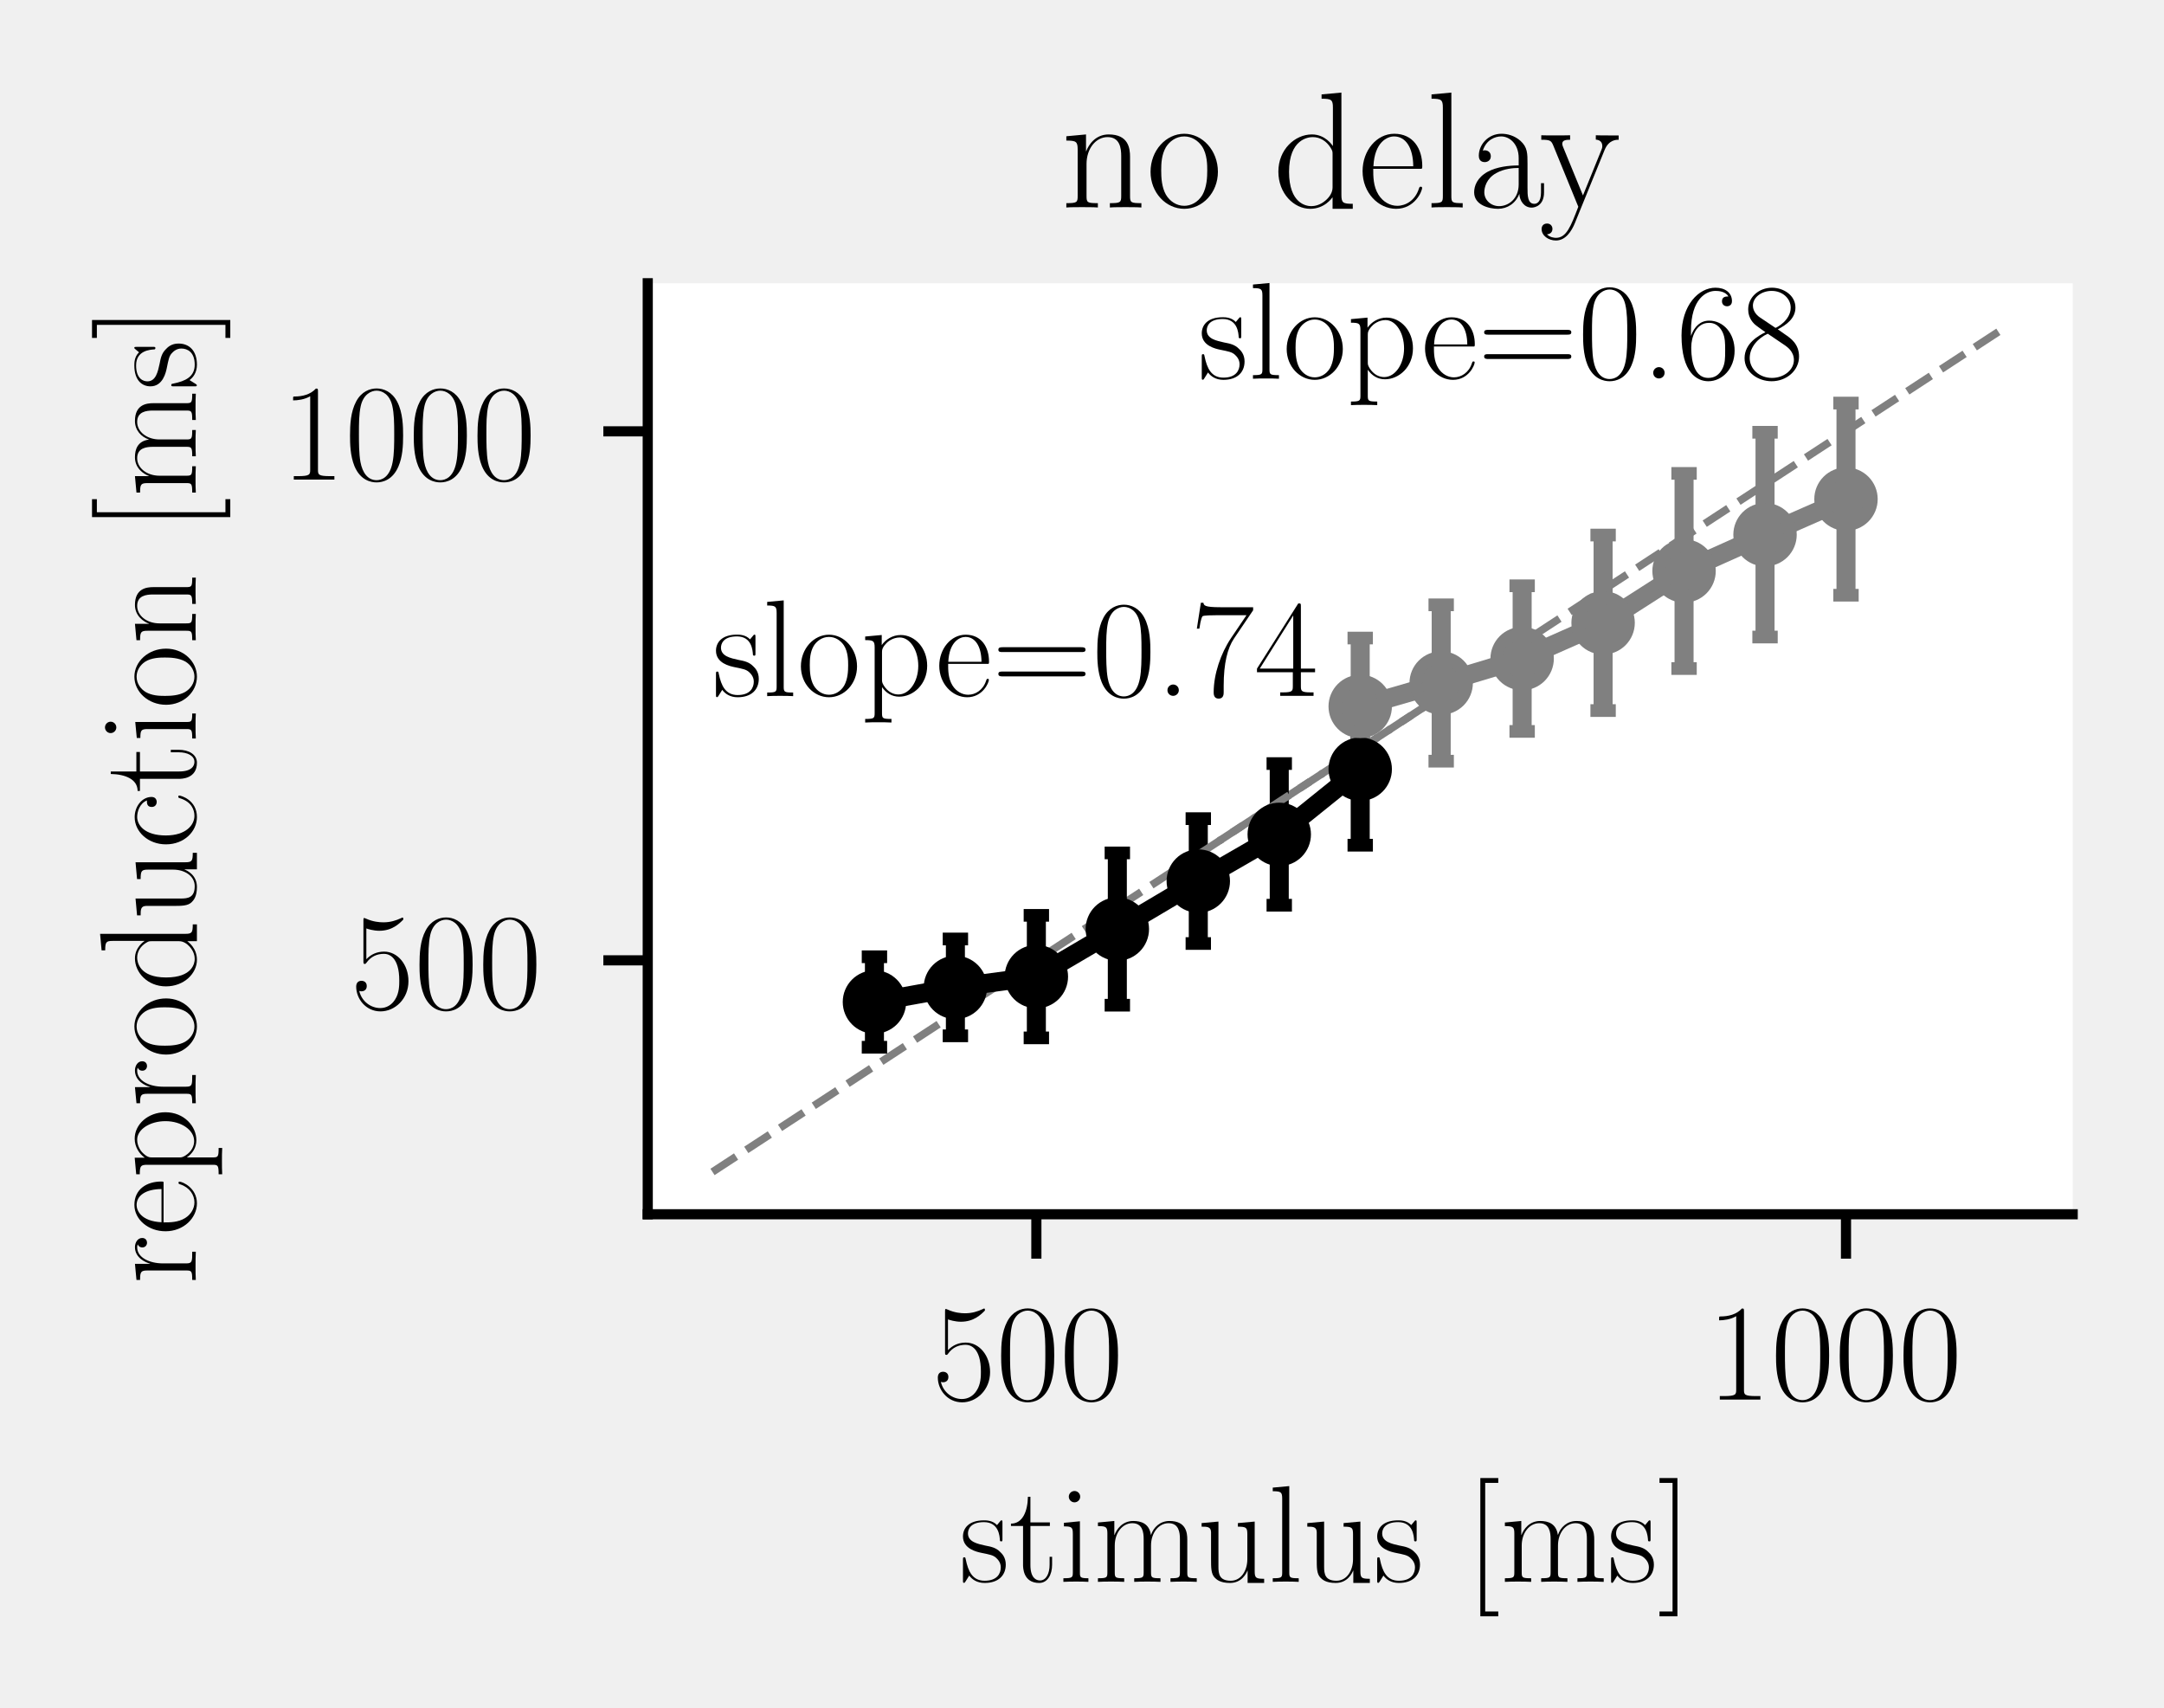
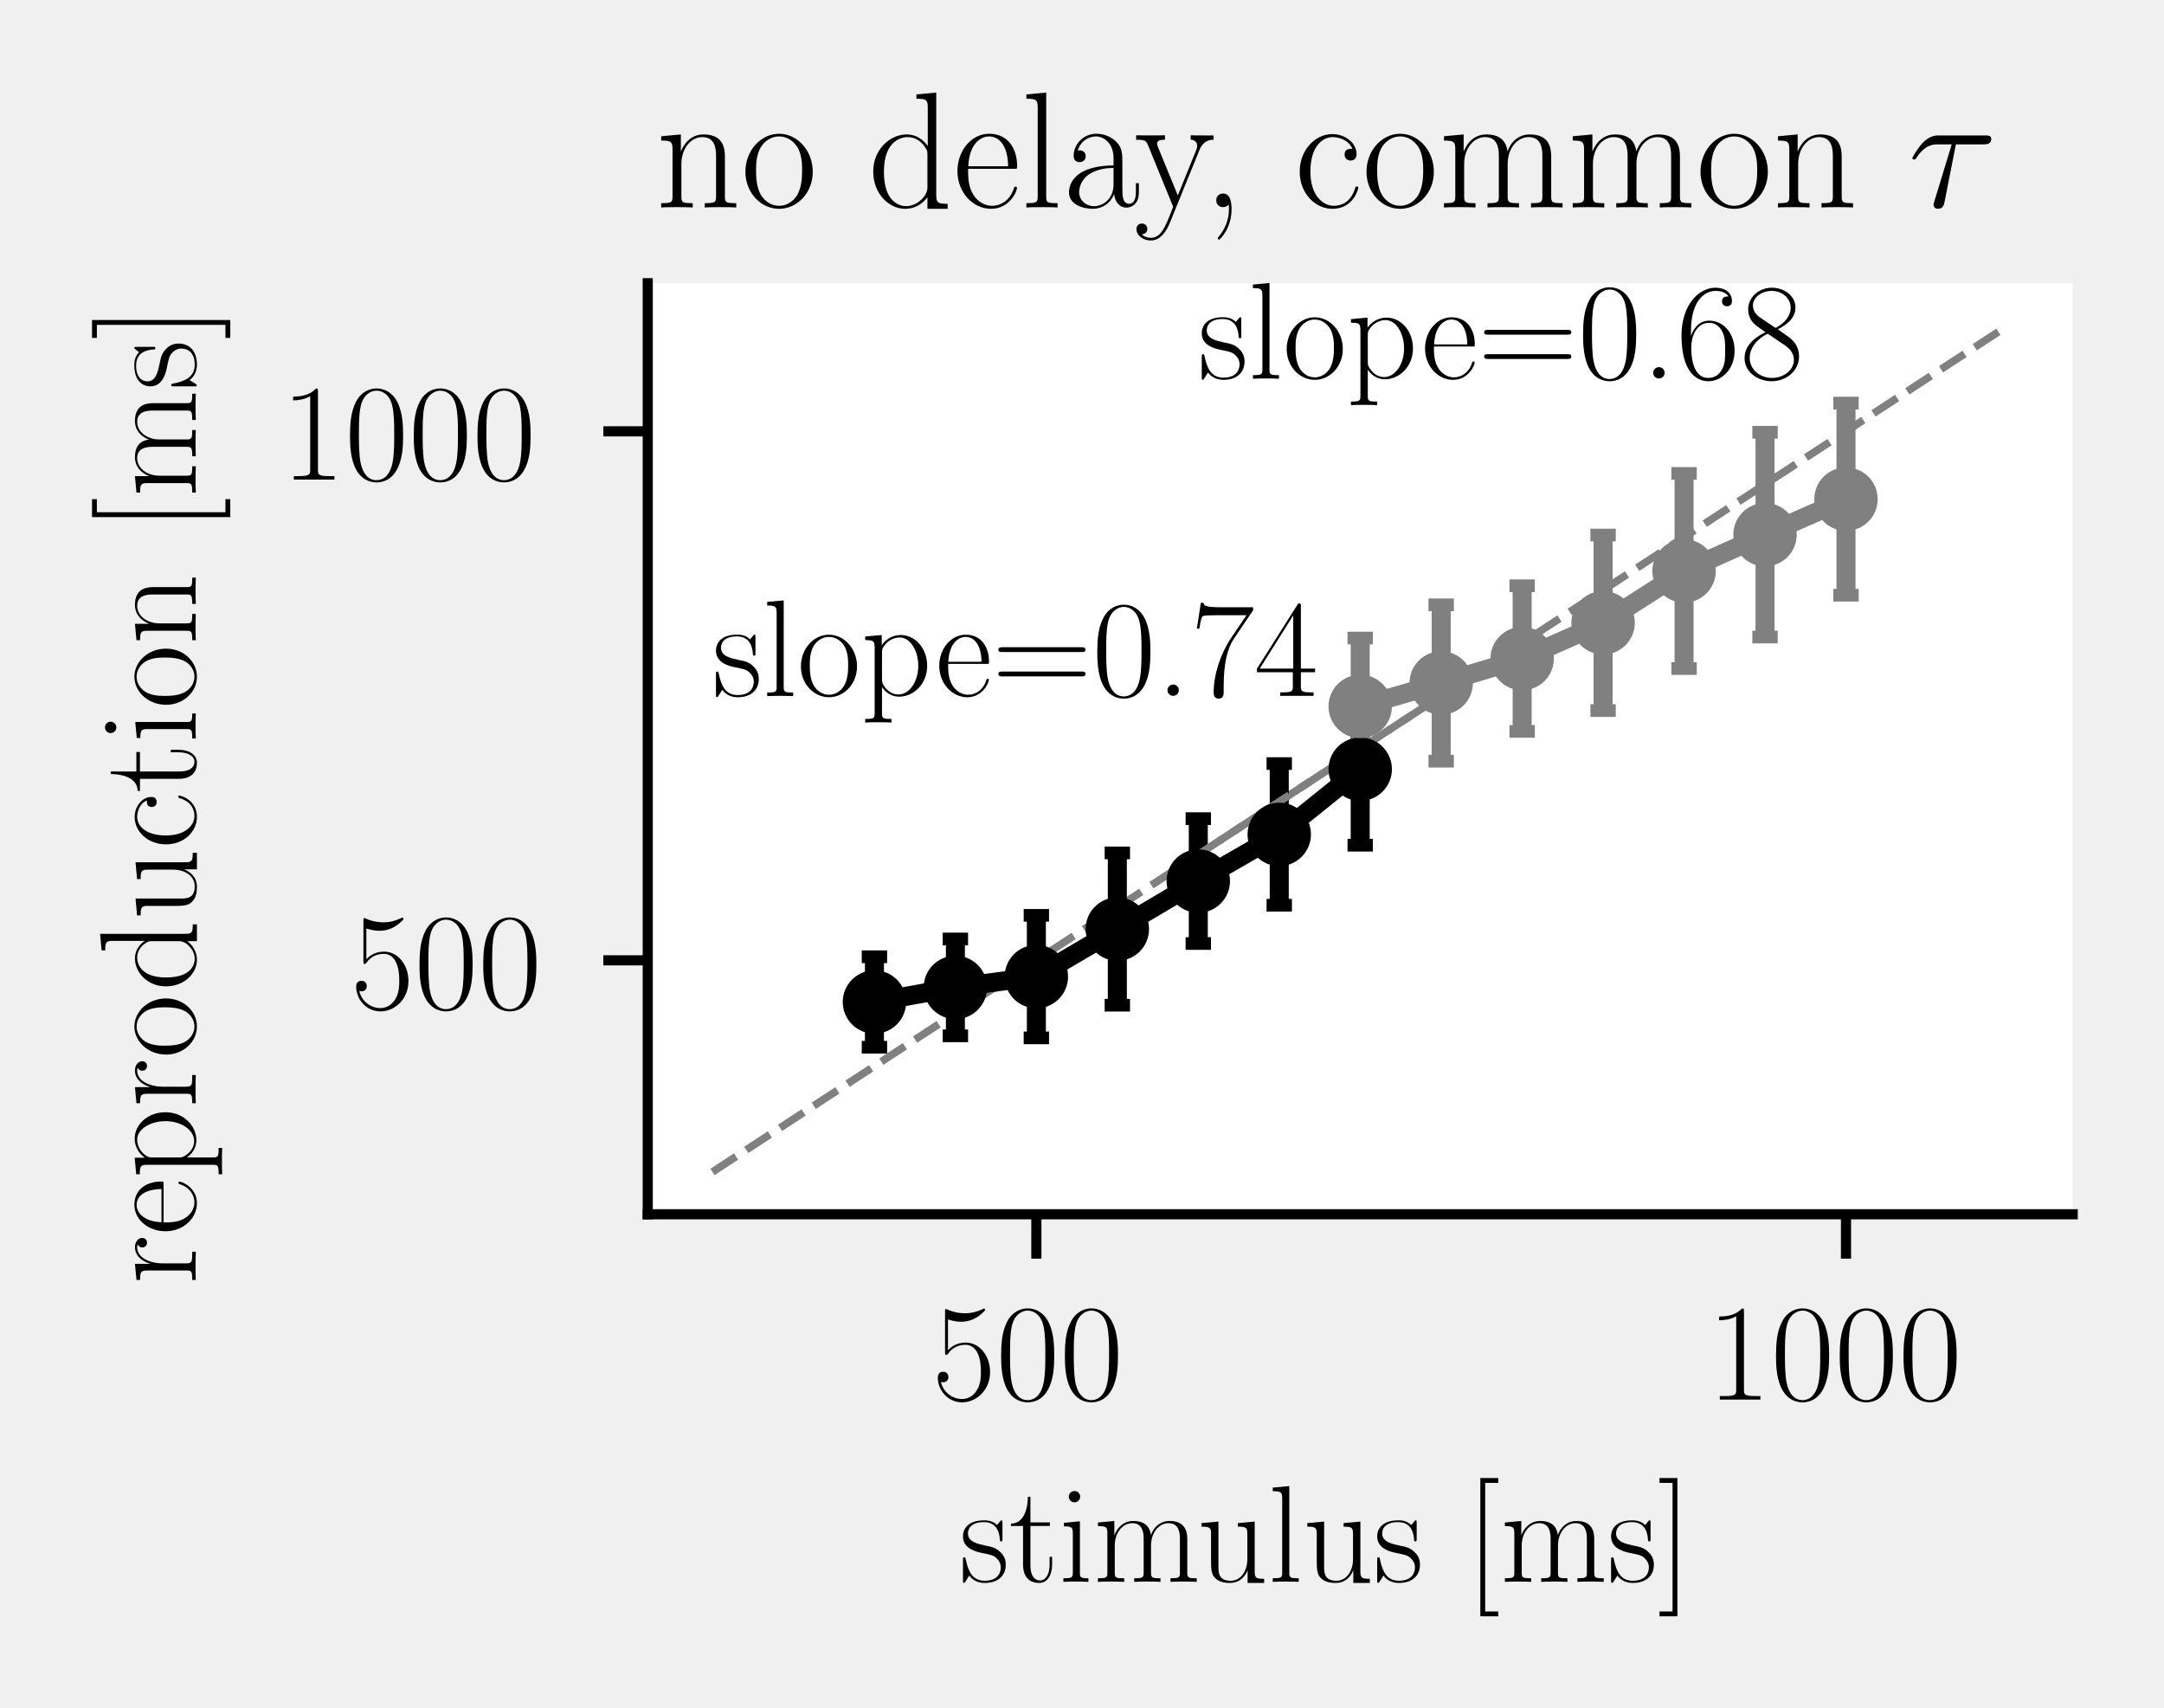
<svg xmlns="http://www.w3.org/2000/svg" xmlns:xlink="http://www.w3.org/1999/xlink" width="170.64pt" height="134.64pt" viewBox="0 0 170.64 134.64" version="1.1">
  <defs>
    <style type="text/css">*{stroke-linejoin: round; stroke-linecap: butt}</style>
  </defs>
  <g id="figure_1">
    <g id="patch_1">
      <path d="M 0 134.64  L 170.64 134.64  L 170.64 0  L 0 0  L 0 134.64  z " style="fill: none" />
    </g>
    <g id="axes_1">
      <g id="patch_2">
        <path d="M 51.077 95.74  L 163.44 95.74  L 163.44 22.332  L 51.077 22.332  z " style="fill: #ffffff" />
      </g>
      <g id="matplotlib.axis_1">
        <g id="xtick_1">
          <g id="line2d_1">
            <defs>
-               <path id="m8219084258" d="M 0 0  L 0 3.5  " style="stroke: #000000; stroke-width: 0.8" />
+               <path id="m756677865e" d="M 0 0  L 0 3.5  " style="stroke: #000000; stroke-width: 0.8" />
            </defs>
            <g>
-               <use xlink:href="#m8219084258" x="81.721" y="95.74" style="stroke: #000000; stroke-width: 0.8" />
+               <use xlink:href="#m756677865e" x="81.721" y="95.74" style="stroke: #000000; stroke-width: 0.8" />
            </g>
          </g>
          <g id="text_1">
            <g transform="translate(73.50209 110.3502)scale(0.11 -0.11)">
              <defs>
                <path id="CMR17-35" d="M 730 3692  C 794 3666 1056 3584 1325 3584  C 1920 3584 2246 3911 2432 4100  C 2432 4157 2432 4192 2394 4192  C 2387 4192 2374 4192 2323 4163  C 2099 4058 1837 3973 1517 3973  C 1325 3973 1037 3999 723 4139  C 653 4171 640 4171 634 4171  C 602 4171 595 4164 595 4037  L 595 2203  C 595 2089 595 2057 659 2057  C 691 2057 704 2070 736 2114  C 941 2401 1222 2522 1542 2522  C 1766 2522 2246 2382 2246 1289  C 2246 1085 2246 715 2054 421  C 1894 159 1645 25 1370 25  C 947 25 518 320 403 814  C 429 807 480 795 506 795  C 589 795 749 840 749 1038  C 749 1210 627 1280 506 1280  C 358 1280 262 1190 262 1011  C 262 454 704 -128 1382 -128  C 2042 -128 2669 440 2669 1264  C 2669 2030 2170 2624 1549 2624  C 1222 2624 947 2503 730 2274  L 730 3692  z " transform="scale(0.015625)" />
                <path id="CMR17-30" d="M 2688 2025  C 2688 2416 2682 3080 2413 3591  C 2176 4039 1798 4198 1466 4198  C 1158 4198 768 4058 525 3597  C 269 3118 243 2524 243 2025  C 243 1661 250 1106 448 619  C 723 -39 1216 -128 1466 -128  C 1760 -128 2208 -7 2470 600  C 2662 1042 2688 1559 2688 2025  z M 1466 -26  C 1056 -26 813 325 723 812  C 653 1188 653 1738 653 2096  C 653 2588 653 2997 736 3387  C 858 3929 1216 4096 1466 4096  C 1728 4096 2067 3923 2189 3400  C 2272 3036 2278 2607 2278 2096  C 2278 1680 2278 1169 2202 792  C 2067 95 1690 -26 1466 -26  z " transform="scale(0.015625)" />
              </defs>
              <use xlink:href="#CMR17-35" transform="scale(0.996264)" />
              <use xlink:href="#CMR17-30" transform="translate(45.69048 0)scale(0.996264)" />
              <use xlink:href="#CMR17-30" transform="translate(91.38095 0)scale(0.996264)" />
            </g>
          </g>
        </g>
        <g id="xtick_2">
          <g id="line2d_2">
            <g>
-               <use xlink:href="#m8219084258" x="145.564" y="95.74" style="stroke: #000000; stroke-width: 0.8" />
+               <use xlink:href="#m756677865e" x="145.564" y="95.74" style="stroke: #000000; stroke-width: 0.8" />
            </g>
          </g>
          <g id="text_2">
            <g transform="translate(134.6051 110.3502)scale(0.11 -0.11)">
              <defs>
                <path id="CMR17-31" d="M 1702 4058  C 1702 4192 1696 4192 1606 4192  C 1357 3916 979 3827 621 3827  C 602 3827 570 3827 563 3808  C 557 3795 557 3782 557 3648  C 755 3648 1088 3686 1344 3839  L 1344 461  C 1344 236 1331 160 781 160  L 589 160  L 589 0  C 896 0 1216 0 1523 0  C 1830 0 2150 0 2458 0  L 2458 160  L 2266 160  C 1715 160 1702 230 1702 458  L 1702 4058  z " transform="scale(0.015625)" />
              </defs>
              <use xlink:href="#CMR17-31" transform="scale(0.996264)" />
              <use xlink:href="#CMR17-30" transform="translate(45.69048 0)scale(0.996264)" />
              <use xlink:href="#CMR17-30" transform="translate(91.38095 0)scale(0.996264)" />
              <use xlink:href="#CMR17-30" transform="translate(137.0714 0)scale(0.996264)" />
            </g>
          </g>
        </g>
        <g id="text_3">
          <g transform="translate(75.66016 124.7003)scale(0.11 -0.11)">
            <defs>
              <path id="CMR17-73" d="M 1978 2697  C 1978 2813 1971 2819 1933 2819  C 1907 2819 1901 2813 1824 2717  C 1805 2691 1747 2626 1728 2601  C 1523 2819 1235 2819 1126 2819  C 416 2819 160 2447 160 2076  C 160 1498 813 1365 998 1325  C 1402 1243 1542 1217 1677 1101  C 1760 1025 1901 884 1901 654  C 1901 384 1747 38 1158 38  C 602 38 403 460 288 1021  C 269 1110 269 1117 218 1117  C 166 1117 160 1110 160 983  L 160 63  C 160 -51 166 -58 205 -58  C 237 -58 243 -51 275 0  C 314 57 410 211 448 276  C 576 103 800 -64 1158 -64  C 1792 -64 2131 283 2131 784  C 2131 1112 1958 1285 1875 1362  C 1683 1561 1459 1606 1190 1657  C 838 1735 390 1825 390 2217  C 390 2383 480 2737 1126 2737  C 1811 2737 1850 2094 1862 1888  C 1869 1856 1901 1849 1920 1849  C 1978 1849 1978 1869 1978 1978  L 1978 2697  z " transform="scale(0.015625)" />
              <path id="CMR17-74" d="M 966 2560  L 1862 2560  L 1862 2725  L 966 2725  L 966 3904  L 851 3904  C 838 3245 614 2668 70 2668  L 70 2560  L 627 2560  L 627 771  C 627 650 627 -64 1370 -64  C 1747 -64 1965 306 1965 777  L 1965 1140  L 1850 1140  L 1850 783  C 1850 344 1677 51 1408 51  C 1222 51 966 178 966 758  L 966 2560  z " transform="scale(0.015625)" />
              <path id="CMR17-69" d="M 992 3909  C 992 4049 877 4170 730 4170  C 589 4170 467 4056 467 3909  C 467 3769 582 3648 730 3648  C 870 3648 992 3763 992 3909  z M 243 2706  L 243 2541  C 602 2541 653 2502 653 2197  L 653 427  C 653 184 627 153 218 153  L 218 -13  C 371 0 646 0 806 0  C 960 0 1222 0 1370 -13  L 1370 153  C 992 153 979 191 979 420  L 979 2776  L 243 2706  z " transform="scale(0.015625)" />
              <path id="CMR17-6d" d="M 4326 1933  C 4326 2252 4269 2790 3507 2790  C 3072 2790 2771 2496 2656 2151  L 2650 2151  C 2573 2676 2195 2790 1837 2790  C 1331 2790 1069 2400 973 2144  L 966 2144  L 966 2790  L 211 2720  L 211 2554  C 589 2554 646 2515 646 2208  L 646 428  C 646 184 621 153 211 153  L 211 -13  C 365 0 646 0 813 0  C 979 0 1267 0 1421 -13  L 1421 153  C 1011 153 986 178 986 428  L 986 1658  C 986 2247 1344 2688 1792 2688  C 2266 2688 2317 2266 2317 1958  L 2317 428  C 2317 184 2291 153 1882 153  L 1882 -13  C 2035 0 2317 0 2483 0  C 2650 0 2938 0 3091 -13  L 3091 153  C 2682 153 2656 178 2656 428  L 2656 1658  C 2656 2247 3014 2688 3462 2688  C 3936 2688 3987 2266 3987 1958  L 3987 428  C 3987 184 3962 153 3552 153  L 3552 -13  C 3706 0 3987 0 4154 0  C 4320 0 4608 0 4762 -13  L 4762 153  C 4352 153 4326 178 4326 428  L 4326 1933  z " transform="scale(0.015625)" />
              <path id="CMR17-75" d="M 1882 2693  L 1882 2528  C 2259 2528 2317 2489 2317 2186  L 2317 1032  C 2317 500 2029 38 1555 38  C 1030 38 986 348 986 678  L 986 2763  L 211 2693  L 211 2528  C 467 2528 640 2528 646 2274  L 646 1058  C 646 633 646 361 813 183  C 896 101 1056 -64 1517 -64  C 2061 -64 2272 377 2323 506  L 2330 506  L 2330 -63  L 3091 -63  L 3091 128  C 2714 128 2656 166 2656 473  L 2656 2763  L 1882 2693  z " transform="scale(0.015625)" />
              <path id="CMR17-6c" d="M 979 4396  L 218 4326  L 218 4160  C 595 4160 653 4122 653 3817  L 653 426  C 653 184 627 153 218 153  L 218 -13  C 371 0 653 0 813 0  C 979 0 1261 0 1414 -13  L 1414 153  C 1005 153 979 178 979 426  L 979 4396  z " transform="scale(0.015625)" />
              <path id="CMR17-5b" d="M 1504 -1600  L 1504 -1377  L 902 -1377  L 902 4544  L 1504 4544  L 1504 4767  L 678 4767  L 678 -1600  L 1504 -1600  z " transform="scale(0.015625)" />
              <path id="CMR17-5d" d="M 915 4767  L 90 4767  L 90 4544  L 691 4544  L 691 -1377  L 90 -1377  L 90 -1600  L 915 -1600  L 915 4767  z " transform="scale(0.015625)" />
            </defs>
            <use xlink:href="#CMR17-73" transform="scale(0.996264)" />
            <use xlink:href="#CMR17-74" transform="translate(35.80134 0)scale(0.996264)" />
            <use xlink:href="#CMR17-69" transform="translate(71.0821 0)scale(0.996264)" />
            <use xlink:href="#CMR17-6d" transform="translate(95.95316 0)scale(0.996264)" />
            <use xlink:href="#CMR17-75" transform="translate(170.2703 0)scale(0.996264)" />
            <use xlink:href="#CMR17-6c" transform="translate(221.1657 0)scale(0.996264)" />
            <use xlink:href="#CMR17-75" transform="translate(246.0367 0)scale(0.996264)" />
            <use xlink:href="#CMR17-73" transform="translate(296.9321 0)scale(0.996264)" />
            <use xlink:href="#CMR17-5b" transform="translate(362.8094 0)scale(0.996264)" />
            <use xlink:href="#CMR17-6d" transform="translate(387.6805 0)scale(0.996264)" />
            <use xlink:href="#CMR17-73" transform="translate(464.6001 0)scale(0.996264)" />
            <use xlink:href="#CMR17-5d" transform="translate(500.4014 0)scale(0.996264)" />
          </g>
        </g>
      </g>
      <g id="matplotlib.axis_2">
        <g id="ytick_1">
          <g id="line2d_3">
            <defs>
-               <path id="m58e64944fb" d="M 0 0  L -3.5 0  " style="stroke: #000000; stroke-width: 0.8" />
+               <path id="mb4e4402a4e" d="M 0 0  L -3.5 0  " style="stroke: #000000; stroke-width: 0.8" />
            </defs>
            <g>
-               <use xlink:href="#m58e64944fb" x="51.077" y="75.72" style="stroke: #000000; stroke-width: 0.8" />
+               <use xlink:href="#mb4e4402a4e" x="51.077" y="75.72" style="stroke: #000000; stroke-width: 0.8" />
            </g>
          </g>
          <g id="text_4">
            <g transform="translate(27.63837 79.52481)scale(0.11 -0.11)">
              <use xlink:href="#CMR17-35" transform="scale(0.996264)" />
              <use xlink:href="#CMR17-30" transform="translate(45.69048 0)scale(0.996264)" />
              <use xlink:href="#CMR17-30" transform="translate(91.38095 0)scale(0.996264)" />
            </g>
          </g>
        </g>
        <g id="ytick_2">
          <g id="line2d_4">
            <g>
-               <use xlink:href="#m58e64944fb" x="51.077" y="34.011" style="stroke: #000000; stroke-width: 0.8" />
+               <use xlink:href="#mb4e4402a4e" x="51.077" y="34.011" style="stroke: #000000; stroke-width: 0.8" />
            </g>
          </g>
          <g id="text_5">
            <g transform="translate(22.1589 37.81603)scale(0.11 -0.11)">
              <use xlink:href="#CMR17-31" transform="scale(0.996264)" />
              <use xlink:href="#CMR17-30" transform="translate(45.69048 0)scale(0.996264)" />
              <use xlink:href="#CMR17-30" transform="translate(91.38095 0)scale(0.996264)" />
              <use xlink:href="#CMR17-30" transform="translate(137.0714 0)scale(0.996264)" />
            </g>
          </g>
        </g>
        <g id="text_6">
          <g transform="translate(15.41918 101.2585)rotate(-90)scale(0.11 -0.11)">
            <defs>
              <path id="CMR17-72" d="M 960 1497  C 960 2112 1222 2688 1702 2688  C 1747 2688 1792 2682 1837 2662  C 1837 2662 1696 2617 1696 2452  C 1696 2298 1818 2234 1914 2234  C 1990 2234 2131 2279 2131 2458  C 2131 2663 1926 2790 1709 2790  C 1222 2790 1011 2317 947 2093  L 941 2093  L 941 2790  L 198 2720  L 198 2554  C 576 2554 634 2515 634 2208  L 634 428  C 634 184 608 153 198 153  L 198 -13  C 352 0 646 0 813 0  C 998 0 1325 0 1498 -13  L 1498 153  C 1037 153 960 153 960 440  L 960 1497  z " transform="scale(0.015625)" />
              <path id="CMR17-65" d="M 2438 1472  C 2464 1498 2464 1511 2464 1576  C 2464 2238 2118 2816 1389 2816  C 710 2816 173 2169 173 1383  C 173 551 781 -64 1459 -64  C 2176 -64 2458 607 2458 740  C 2458 784 2419 784 2406 784  C 2362 784 2355 771 2330 696  C 2189 265 1837 51 1504 51  C 1229 51 954 203 781 480  C 582 803 582 1176 582 1472  L 2438 1472  z M 589 1568  C 634 2505 1126 2714 1382 2714  C 1818 2714 2112 2297 2118 1568  L 589 1568  z " transform="scale(0.015625)" />
              <path id="CMR17-70" d="M 1408 -1063  C 998 -1063 973 -1037 973 -789  L 973 402  C 1158 134 1427 -38 1766 -38  C 2406 -38 3053 523 3053 1388  C 3053 2191 2496 2802 1837 2802  C 1453 2802 1139 2592 960 2338  L 960 2802  L 198 2732  L 198 2567  C 576 2567 634 2528 634 2223  L 634 -789  C 634 -1031 608 -1063 198 -1063  L 198 -1228  C 352 -1216 634 -1216 800 -1216  C 966 -1216 1254 -1216 1408 -1228  L 1408 -1063  z M 973 2012  C 973 2102 973 2235 1222 2471  C 1254 2497 1472 2688 1792 2688  C 2259 2688 2643 2108 2643 1382  C 2643 656 2234 64 1728 64  C 1498 64 1248 172 1056 472  C 973 612 973 650 973 752  L 973 2012  z " transform="scale(0.015625)" />
              <path id="CMR17-6f" d="M 2758 1356  C 2758 2176 2163 2816 1466 2816  C 768 2816 173 2176 173 1356  C 173 551 768 -64 1466 -64  C 2163 -64 2758 551 2758 1356  z M 1466 51  C 1165 51 909 230 762 480  C 602 767 582 1126 582 1408  C 582 1677 595 2010 762 2298  C 890 2509 1139 2714 1466 2714  C 1754 2714 1997 2554 2150 2330  C 2349 2029 2349 1607 2349 1408  C 2349 1158 2336 775 2163 467  C 1984 173 1709 51 1466 51  z " transform="scale(0.015625)" />
              <path id="CMR17-64" d="M 1869 4326  L 1869 4160  C 2246 4160 2304 4122 2304 3820  L 2304 2345  C 2278 2377 2016 2790 1498 2790  C 845 2790 211 2208 211 1364  C 211 525 806 -64 1434 -64  C 1978 -64 2259 337 2291 380  L 2291 -63  L 3066 -63  L 3066 128  C 2688 128 2630 166 2630 473  L 2630 4396  L 1869 4326  z M 2291 755  C 2291 563 2176 390 2029 262  C 1811 70 1594 38 1472 38  C 1286 38 621 134 621 1356  C 621 2612 1363 2688 1530 2688  C 1824 2688 2061 2522 2208 2291  C 2291 2157 2291 2138 2291 2023  L 2291 755  z " transform="scale(0.015625)" />
              <path id="CMR17-63" d="M 2234 2240  C 2112 2240 1933 2240 1933 2017  C 1933 1838 2080 1787 2163 1787  C 2208 1787 2394 1807 2394 2024  C 2394 2467 1958 2803 1466 2803  C 787 2803 211 2178 211 1363  C 211 516 813 -64 1466 -64  C 2259 -64 2458 677 2458 748  C 2458 774 2451 793 2406 793  C 2362 793 2355 787 2330 703  C 2163 180 1798 51 1523 51  C 1114 51 621 427 621 1369  C 621 2338 1094 2688 1472 2688  C 1722 2688 2093 2573 2234 2240  z " transform="scale(0.015625)" />
              <path id="CMR17-6e" d="M 2656 1933  C 2656 2259 2592 2790 1837 2790  C 1331 2790 1069 2400 973 2144  L 966 2144  L 966 2790  L 211 2720  L 211 2554  C 589 2554 646 2515 646 2208  L 646 428  C 646 184 621 153 211 153  L 211 -13  C 365 0 646 0 813 0  C 979 0 1267 0 1421 -13  L 1421 153  C 1011 153 986 178 986 428  L 986 1658  C 986 2247 1344 2688 1792 2688  C 2266 2688 2317 2266 2317 1958  L 2317 428  C 2317 184 2291 153 1882 153  L 1882 -13  C 2035 0 2317 0 2483 0  C 2650 0 2938 0 3091 -13  L 3091 153  C 2682 153 2656 178 2656 428  L 2656 1933  z " transform="scale(0.015625)" />
            </defs>
            <use xlink:href="#CMR17-72" transform="scale(0.996264)" />
            <use xlink:href="#CMR17-65" transform="translate(35.28077 0)scale(0.996264)" />
            <use xlink:href="#CMR17-70" transform="translate(75.76643 0)scale(0.996264)" />
            <use xlink:href="#CMR17-72" transform="translate(126.6618 0)scale(0.996264)" />
            <use xlink:href="#CMR17-6f" transform="translate(161.9426 0)scale(0.996264)" />
            <use xlink:href="#CMR17-64" transform="translate(210.2355 0)scale(0.996264)" />
            <use xlink:href="#CMR17-75" transform="translate(261.1309 0)scale(0.996264)" />
            <use xlink:href="#CMR17-63" transform="translate(312.0262 0)scale(0.996264)" />
            <use xlink:href="#CMR17-74" transform="translate(352.5119 0)scale(0.996264)" />
            <use xlink:href="#CMR17-69" transform="translate(387.7926 0)scale(0.996264)" />
            <use xlink:href="#CMR17-6f" transform="translate(412.6637 0)scale(0.996264)" />
            <use xlink:href="#CMR17-6e" transform="translate(458.3542 0)scale(0.996264)" />
            <use xlink:href="#CMR17-5b" transform="translate(539.3255 0)scale(0.996264)" />
            <use xlink:href="#CMR17-6d" transform="translate(564.1966 0)scale(0.996264)" />
            <use xlink:href="#CMR17-73" transform="translate(641.1162 0)scale(0.996264)" />
            <use xlink:href="#CMR17-5d" transform="translate(676.9175 0)scale(0.996264)" />
          </g>
        </g>
      </g>
      <g id="line2d_5">
-         <path d="M 56.184 92.403  L 120.027 50.694  " clip-path="url(#p6ef33bfa8c)" style="fill: none; stroke-dasharray: 2.22,0.96; stroke-dashoffset: 0; stroke: #808080; stroke-width: 0.6" />
+         <path d="M 56.184 92.403  L 120.027 50.694  " clip-path="url(#p5cf0a26b6e)" style="fill: none; stroke-dasharray: 2.22,0.96; stroke-dashoffset: 0; stroke: #808080; stroke-width: 0.6" />
      </g>
      <g id="LineCollection_1">
-         <path d="M 68.953 82.57  L 68.953 75.435  " clip-path="url(#p6ef33bfa8c)" style="fill: none; stroke: #000000; stroke-width: 1.5" />
-         <path d="M 75.337 81.669  L 75.337 74.036  " clip-path="url(#p6ef33bfa8c)" style="fill: none; stroke: #000000; stroke-width: 1.5" />
-         <path d="M 81.721 81.832  L 81.721 72.172  " clip-path="url(#p6ef33bfa8c)" style="fill: none; stroke: #000000; stroke-width: 1.5" />
-         <path d="M 88.106 79.257  L 88.106 67.248  " clip-path="url(#p6ef33bfa8c)" style="fill: none; stroke: #000000; stroke-width: 1.5" />
-         <path d="M 94.49 74.392  L 94.49 64.546  " clip-path="url(#p6ef33bfa8c)" style="fill: none; stroke: #000000; stroke-width: 1.5" />
-         <path d="M 100.874 71.373  L 100.874 60.204  " clip-path="url(#p6ef33bfa8c)" style="fill: none; stroke: #000000; stroke-width: 1.5" />
-         <path d="M 107.258 66.641  L 107.258 54.652  " clip-path="url(#p6ef33bfa8c)" style="fill: none; stroke: #000000; stroke-width: 1.5" />
+         <path d="M 68.953 82.57  L 68.953 75.435  " clip-path="url(#p5cf0a26b6e)" style="fill: none; stroke: #000000; stroke-width: 1.5" />
+         <path d="M 75.337 81.669  L 75.337 74.036  " clip-path="url(#p5cf0a26b6e)" style="fill: none; stroke: #000000; stroke-width: 1.5" />
+         <path d="M 81.721 81.832  L 81.721 72.172  " clip-path="url(#p5cf0a26b6e)" style="fill: none; stroke: #000000; stroke-width: 1.5" />
+         <path d="M 88.106 79.257  L 88.106 67.248  " clip-path="url(#p5cf0a26b6e)" style="fill: none; stroke: #000000; stroke-width: 1.5" />
+         <path d="M 94.49 74.392  L 94.49 64.546  " clip-path="url(#p5cf0a26b6e)" style="fill: none; stroke: #000000; stroke-width: 1.5" />
+         <path d="M 100.874 71.373  L 100.874 60.204  " clip-path="url(#p5cf0a26b6e)" style="fill: none; stroke: #000000; stroke-width: 1.5" />
+         <path d="M 107.258 66.641  L 107.258 54.652  " clip-path="url(#p5cf0a26b6e)" style="fill: none; stroke: #000000; stroke-width: 1.5" />
      </g>
      <g id="line2d_6">
        <defs>
-           <path id="m6875a819cd" d="M 1 0  L -1 -0  " style="stroke: #000000" />
+           <path id="mee5030a4bf" d="M 1 0  L -1 -0  " style="stroke: #000000" />
        </defs>
-         <g clip-path="url(#p6ef33bfa8c)">
-           <use xlink:href="#m6875a819cd" x="68.953" y="82.57" style="stroke: #000000" />
-           <use xlink:href="#m6875a819cd" x="75.337" y="81.669" style="stroke: #000000" />
-           <use xlink:href="#m6875a819cd" x="81.721" y="81.832" style="stroke: #000000" />
-           <use xlink:href="#m6875a819cd" x="88.106" y="79.257" style="stroke: #000000" />
-           <use xlink:href="#m6875a819cd" x="94.49" y="74.392" style="stroke: #000000" />
-           <use xlink:href="#m6875a819cd" x="100.874" y="71.373" style="stroke: #000000" />
-           <use xlink:href="#m6875a819cd" x="107.258" y="66.641" style="stroke: #000000" />
+         <g clip-path="url(#p5cf0a26b6e)">
+           <use xlink:href="#mee5030a4bf" x="68.953" y="82.57" style="stroke: #000000" />
+           <use xlink:href="#mee5030a4bf" x="75.337" y="81.669" style="stroke: #000000" />
+           <use xlink:href="#mee5030a4bf" x="81.721" y="81.832" style="stroke: #000000" />
+           <use xlink:href="#mee5030a4bf" x="88.106" y="79.257" style="stroke: #000000" />
+           <use xlink:href="#mee5030a4bf" x="94.49" y="74.392" style="stroke: #000000" />
+           <use xlink:href="#mee5030a4bf" x="100.874" y="71.373" style="stroke: #000000" />
+           <use xlink:href="#mee5030a4bf" x="107.258" y="66.641" style="stroke: #000000" />
        </g>
      </g>
      <g id="line2d_7">
-         <g clip-path="url(#p6ef33bfa8c)">
-           <use xlink:href="#m6875a819cd" x="68.953" y="75.435" style="stroke: #000000" />
-           <use xlink:href="#m6875a819cd" x="75.337" y="74.036" style="stroke: #000000" />
-           <use xlink:href="#m6875a819cd" x="81.721" y="72.172" style="stroke: #000000" />
-           <use xlink:href="#m6875a819cd" x="88.106" y="67.248" style="stroke: #000000" />
-           <use xlink:href="#m6875a819cd" x="94.49" y="64.546" style="stroke: #000000" />
-           <use xlink:href="#m6875a819cd" x="100.874" y="60.204" style="stroke: #000000" />
-           <use xlink:href="#m6875a819cd" x="107.258" y="54.652" style="stroke: #000000" />
+         <g clip-path="url(#p5cf0a26b6e)">
+           <use xlink:href="#mee5030a4bf" x="68.953" y="75.435" style="stroke: #000000" />
+           <use xlink:href="#mee5030a4bf" x="75.337" y="74.036" style="stroke: #000000" />
+           <use xlink:href="#mee5030a4bf" x="81.721" y="72.172" style="stroke: #000000" />
+           <use xlink:href="#mee5030a4bf" x="88.106" y="67.248" style="stroke: #000000" />
+           <use xlink:href="#mee5030a4bf" x="94.49" y="64.546" style="stroke: #000000" />
+           <use xlink:href="#mee5030a4bf" x="100.874" y="60.204" style="stroke: #000000" />
+           <use xlink:href="#mee5030a4bf" x="107.258" y="54.652" style="stroke: #000000" />
        </g>
      </g>
      <g id="line2d_8">
-         <path d="M 94.49 67.378  L 158.333 25.669  " clip-path="url(#p6ef33bfa8c)" style="fill: none; stroke-dasharray: 2.22,0.96; stroke-dashoffset: 0; stroke: #808080; stroke-width: 0.6" />
+         <path d="M 94.49 67.378  L 158.333 25.669  " clip-path="url(#p5cf0a26b6e)" style="fill: none; stroke-dasharray: 2.22,0.96; stroke-dashoffset: 0; stroke: #808080; stroke-width: 0.6" />
      </g>
      <g id="LineCollection_2">
-         <path d="M 107.258 61.092  L 107.258 50.307  " clip-path="url(#p6ef33bfa8c)" style="fill: none; stroke: #808080; stroke-width: 1.5" />
-         <path d="M 113.643 60.016  L 113.643 47.689  " clip-path="url(#p6ef33bfa8c)" style="fill: none; stroke: #808080; stroke-width: 1.5" />
-         <path d="M 120.027 57.669  L 120.027 46.186  " clip-path="url(#p6ef33bfa8c)" style="fill: none; stroke: #808080; stroke-width: 1.5" />
-         <path d="M 126.411 56.026  L 126.411 42.186  " clip-path="url(#p6ef33bfa8c)" style="fill: none; stroke: #808080; stroke-width: 1.5" />
-         <path d="M 132.795 52.711  L 132.795 37.324  " clip-path="url(#p6ef33bfa8c)" style="fill: none; stroke: #808080; stroke-width: 1.5" />
-         <path d="M 139.18 50.229  L 139.18 34.084  " clip-path="url(#p6ef33bfa8c)" style="fill: none; stroke: #808080; stroke-width: 1.5" />
-         <path d="M 145.564 46.93  L 145.564 31.779  " clip-path="url(#p6ef33bfa8c)" style="fill: none; stroke: #808080; stroke-width: 1.5" />
+         <path d="M 107.258 61.092  L 107.258 50.307  " clip-path="url(#p5cf0a26b6e)" style="fill: none; stroke: #808080; stroke-width: 1.5" />
+         <path d="M 113.643 60.016  L 113.643 47.689  " clip-path="url(#p5cf0a26b6e)" style="fill: none; stroke: #808080; stroke-width: 1.5" />
+         <path d="M 120.027 57.669  L 120.027 46.186  " clip-path="url(#p5cf0a26b6e)" style="fill: none; stroke: #808080; stroke-width: 1.5" />
+         <path d="M 126.411 56.026  L 126.411 42.186  " clip-path="url(#p5cf0a26b6e)" style="fill: none; stroke: #808080; stroke-width: 1.5" />
+         <path d="M 132.795 52.711  L 132.795 37.324  " clip-path="url(#p5cf0a26b6e)" style="fill: none; stroke: #808080; stroke-width: 1.5" />
+         <path d="M 139.18 50.229  L 139.18 34.084  " clip-path="url(#p5cf0a26b6e)" style="fill: none; stroke: #808080; stroke-width: 1.5" />
+         <path d="M 145.564 46.93  L 145.564 31.779  " clip-path="url(#p5cf0a26b6e)" style="fill: none; stroke: #808080; stroke-width: 1.5" />
      </g>
      <g id="line2d_9">
        <defs>
-           <path id="mc200d01a46" d="M 1 0  L -1 -0  " style="stroke: #808080" />
+           <path id="m313ef3587b" d="M 1 0  L -1 -0  " style="stroke: #808080" />
        </defs>
-         <g clip-path="url(#p6ef33bfa8c)">
-           <use xlink:href="#mc200d01a46" x="107.258" y="61.092" style="fill: #808080; stroke: #808080" />
-           <use xlink:href="#mc200d01a46" x="113.643" y="60.016" style="fill: #808080; stroke: #808080" />
-           <use xlink:href="#mc200d01a46" x="120.027" y="57.669" style="fill: #808080; stroke: #808080" />
-           <use xlink:href="#mc200d01a46" x="126.411" y="56.026" style="fill: #808080; stroke: #808080" />
-           <use xlink:href="#mc200d01a46" x="132.795" y="52.711" style="fill: #808080; stroke: #808080" />
-           <use xlink:href="#mc200d01a46" x="139.18" y="50.229" style="fill: #808080; stroke: #808080" />
-           <use xlink:href="#mc200d01a46" x="145.564" y="46.93" style="fill: #808080; stroke: #808080" />
+         <g clip-path="url(#p5cf0a26b6e)">
+           <use xlink:href="#m313ef3587b" x="107.258" y="61.092" style="fill: #808080; stroke: #808080" />
+           <use xlink:href="#m313ef3587b" x="113.643" y="60.016" style="fill: #808080; stroke: #808080" />
+           <use xlink:href="#m313ef3587b" x="120.027" y="57.669" style="fill: #808080; stroke: #808080" />
+           <use xlink:href="#m313ef3587b" x="126.411" y="56.026" style="fill: #808080; stroke: #808080" />
+           <use xlink:href="#m313ef3587b" x="132.795" y="52.711" style="fill: #808080; stroke: #808080" />
+           <use xlink:href="#m313ef3587b" x="139.18" y="50.229" style="fill: #808080; stroke: #808080" />
+           <use xlink:href="#m313ef3587b" x="145.564" y="46.93" style="fill: #808080; stroke: #808080" />
        </g>
      </g>
      <g id="line2d_10">
-         <g clip-path="url(#p6ef33bfa8c)">
-           <use xlink:href="#mc200d01a46" x="107.258" y="50.307" style="fill: #808080; stroke: #808080" />
-           <use xlink:href="#mc200d01a46" x="113.643" y="47.689" style="fill: #808080; stroke: #808080" />
-           <use xlink:href="#mc200d01a46" x="120.027" y="46.186" style="fill: #808080; stroke: #808080" />
-           <use xlink:href="#mc200d01a46" x="126.411" y="42.186" style="fill: #808080; stroke: #808080" />
-           <use xlink:href="#mc200d01a46" x="132.795" y="37.324" style="fill: #808080; stroke: #808080" />
-           <use xlink:href="#mc200d01a46" x="139.18" y="34.084" style="fill: #808080; stroke: #808080" />
-           <use xlink:href="#mc200d01a46" x="145.564" y="31.779" style="fill: #808080; stroke: #808080" />
+         <g clip-path="url(#p5cf0a26b6e)">
+           <use xlink:href="#m313ef3587b" x="107.258" y="50.307" style="fill: #808080; stroke: #808080" />
+           <use xlink:href="#m313ef3587b" x="113.643" y="47.689" style="fill: #808080; stroke: #808080" />
+           <use xlink:href="#m313ef3587b" x="120.027" y="46.186" style="fill: #808080; stroke: #808080" />
+           <use xlink:href="#m313ef3587b" x="126.411" y="42.186" style="fill: #808080; stroke: #808080" />
+           <use xlink:href="#m313ef3587b" x="132.795" y="37.324" style="fill: #808080; stroke: #808080" />
+           <use xlink:href="#m313ef3587b" x="139.18" y="34.084" style="fill: #808080; stroke: #808080" />
+           <use xlink:href="#m313ef3587b" x="145.564" y="31.779" style="fill: #808080; stroke: #808080" />
        </g>
      </g>
      <g id="line2d_11">
-         <path d="M 68.953 79.003  L 75.337 77.853  L 81.721 77.002  L 88.106 73.253  L 94.49 69.469  L 100.874 65.788  L 107.258 60.647  " clip-path="url(#p6ef33bfa8c)" style="fill: none; stroke: #000000; stroke-width: 1.5; stroke-linecap: square" />
+         <path d="M 68.953 79.003  L 75.337 77.853  L 81.721 77.002  L 88.106 73.253  L 94.49 69.469  L 100.874 65.788  L 107.258 60.647  " clip-path="url(#p5cf0a26b6e)" style="fill: none; stroke: #000000; stroke-width: 1.5; stroke-linecap: square" />
        <defs>
-           <path id="maa1075fafa" d="M 0 2  C 0.53 2 1.039 1.789 1.414 1.414  C 1.789 1.039 2 0.53 2 0  C 2 -0.53 1.789 -1.039 1.414 -1.414  C 1.039 -1.789 0.53 -2 0 -2  C -0.53 -2 -1.039 -1.789 -1.414 -1.414  C -1.789 -1.039 -2 -0.53 -2 0  C -2 0.53 -1.789 1.039 -1.414 1.414  C -1.039 1.789 -0.53 2 0 2  z " style="stroke: #000000" />
+           <path id="md8430793b7" d="M 0 2  C 0.53 2 1.039 1.789 1.414 1.414  C 1.789 1.039 2 0.53 2 0  C 2 -0.53 1.789 -1.039 1.414 -1.414  C 1.039 -1.789 0.53 -2 0 -2  C -0.53 -2 -1.039 -1.789 -1.414 -1.414  C -1.789 -1.039 -2 -0.53 -2 0  C -2 0.53 -1.789 1.039 -1.414 1.414  C -1.039 1.789 -0.53 2 0 2  z " style="stroke: #000000" />
        </defs>
-         <g clip-path="url(#p6ef33bfa8c)">
-           <use xlink:href="#maa1075fafa" x="68.953" y="79.003" style="stroke: #000000" />
-           <use xlink:href="#maa1075fafa" x="75.337" y="77.853" style="stroke: #000000" />
-           <use xlink:href="#maa1075fafa" x="81.721" y="77.002" style="stroke: #000000" />
-           <use xlink:href="#maa1075fafa" x="88.106" y="73.253" style="stroke: #000000" />
-           <use xlink:href="#maa1075fafa" x="94.49" y="69.469" style="stroke: #000000" />
-           <use xlink:href="#maa1075fafa" x="100.874" y="65.788" style="stroke: #000000" />
-           <use xlink:href="#maa1075fafa" x="107.258" y="60.647" style="stroke: #000000" />
+         <g clip-path="url(#p5cf0a26b6e)">
+           <use xlink:href="#md8430793b7" x="68.953" y="79.003" style="stroke: #000000" />
+           <use xlink:href="#md8430793b7" x="75.337" y="77.853" style="stroke: #000000" />
+           <use xlink:href="#md8430793b7" x="81.721" y="77.002" style="stroke: #000000" />
+           <use xlink:href="#md8430793b7" x="88.106" y="73.253" style="stroke: #000000" />
+           <use xlink:href="#md8430793b7" x="94.49" y="69.469" style="stroke: #000000" />
+           <use xlink:href="#md8430793b7" x="100.874" y="65.788" style="stroke: #000000" />
+           <use xlink:href="#md8430793b7" x="107.258" y="60.647" style="stroke: #000000" />
        </g>
      </g>
      <g id="line2d_12">
-         <path d="M 107.258 55.699  L 113.643 53.852  L 120.027 51.927  L 126.411 49.106  L 132.795 45.018  L 139.18 42.156  L 145.564 39.354  " clip-path="url(#p6ef33bfa8c)" style="fill: none; stroke: #808080; stroke-width: 1.5; stroke-linecap: square" />
+         <path d="M 107.258 55.699  L 113.643 53.852  L 120.027 51.927  L 126.411 49.106  L 132.795 45.018  L 139.18 42.156  L 145.564 39.354  " clip-path="url(#p5cf0a26b6e)" style="fill: none; stroke: #808080; stroke-width: 1.5; stroke-linecap: square" />
        <defs>
-           <path id="mbc0f60742a" d="M 0 2  C 0.53 2 1.039 1.789 1.414 1.414  C 1.789 1.039 2 0.53 2 0  C 2 -0.53 1.789 -1.039 1.414 -1.414  C 1.039 -1.789 0.53 -2 0 -2  C -0.53 -2 -1.039 -1.789 -1.414 -1.414  C -1.789 -1.039 -2 -0.53 -2 0  C -2 0.53 -1.789 1.039 -1.414 1.414  C -1.039 1.789 -0.53 2 0 2  z " style="stroke: #808080" />
+           <path id="m4c89157909" d="M 0 2  C 0.53 2 1.039 1.789 1.414 1.414  C 1.789 1.039 2 0.53 2 0  C 2 -0.53 1.789 -1.039 1.414 -1.414  C 1.039 -1.789 0.53 -2 0 -2  C -0.53 -2 -1.039 -1.789 -1.414 -1.414  C -1.789 -1.039 -2 -0.53 -2 0  C -2 0.53 -1.789 1.039 -1.414 1.414  C -1.039 1.789 -0.53 2 0 2  z " style="stroke: #808080" />
        </defs>
-         <g clip-path="url(#p6ef33bfa8c)">
-           <use xlink:href="#mbc0f60742a" x="107.258" y="55.699" style="fill: #808080; stroke: #808080" />
-           <use xlink:href="#mbc0f60742a" x="113.643" y="53.852" style="fill: #808080; stroke: #808080" />
-           <use xlink:href="#mbc0f60742a" x="120.027" y="51.927" style="fill: #808080; stroke: #808080" />
-           <use xlink:href="#mbc0f60742a" x="126.411" y="49.106" style="fill: #808080; stroke: #808080" />
-           <use xlink:href="#mbc0f60742a" x="132.795" y="45.018" style="fill: #808080; stroke: #808080" />
-           <use xlink:href="#mbc0f60742a" x="139.18" y="42.156" style="fill: #808080; stroke: #808080" />
-           <use xlink:href="#mbc0f60742a" x="145.564" y="39.354" style="fill: #808080; stroke: #808080" />
+         <g clip-path="url(#p5cf0a26b6e)">
+           <use xlink:href="#m4c89157909" x="107.258" y="55.699" style="fill: #808080; stroke: #808080" />
+           <use xlink:href="#m4c89157909" x="113.643" y="53.852" style="fill: #808080; stroke: #808080" />
+           <use xlink:href="#m4c89157909" x="120.027" y="51.927" style="fill: #808080; stroke: #808080" />
+           <use xlink:href="#m4c89157909" x="126.411" y="49.106" style="fill: #808080; stroke: #808080" />
+           <use xlink:href="#m4c89157909" x="132.795" y="45.018" style="fill: #808080; stroke: #808080" />
+           <use xlink:href="#m4c89157909" x="139.18" y="42.156" style="fill: #808080; stroke: #808080" />
+           <use xlink:href="#m4c89157909" x="145.564" y="39.354" style="fill: #808080; stroke: #808080" />
        </g>
      </g>
      <g id="patch_3">
        <path d="M 51.077 95.74  L 51.077 22.332  " style="fill: none; stroke: #000000; stroke-width: 0.8; stroke-linejoin: miter; stroke-linecap: square" />
      </g>
      <g id="patch_4">
        <path d="M 51.077 95.74  L 163.44 95.74  " style="fill: none; stroke: #000000; stroke-width: 0.8; stroke-linejoin: miter; stroke-linecap: square" />
      </g>
      <g id="text_7">
        <g transform="translate(56.18419 54.86525)scale(0.11 -0.11)">
          <defs>
            <path id="CMR17-3d" d="M 4115 2017  C 4211 2017 4307 2017 4307 2125  C 4307 2240 4198 2240 4090 2240  L 512 2240  C 403 2240 294 2240 294 2125  C 294 2017 390 2017 486 2017  L 4115 2017  z M 4090 896  C 4198 896 4307 896 4307 1011  C 4307 1119 4211 1119 4115 1119  L 486 1119  C 390 1119 294 1119 294 1011  C 294 896 403 896 512 896  L 4090 896  z " transform="scale(0.015625)" />
            <path id="CMR17-2e" d="M 1062 261  C 1062 420 934 522 800 522  C 672 522 538 420 538 261  C 538 102 666 0 800 0  C 928 0 1062 102 1062 261  z " transform="scale(0.015625)" />
            <path id="CMR17-37" d="M 2886 3941  L 2886 4081  L 1382 4081  C 634 4081 621 4165 595 4288  L 480 4288  L 294 3094  L 410 3094  C 429 3215 474 3540 550 3661  C 589 3712 1062 3712 1171 3712  L 2579 3712  L 1869 2661  C 1395 1954 1069 999 1069 165  C 1069 89 1069 -128 1299 -128  C 1530 -128 1530 89 1530 171  L 1530 465  C 1530 1508 1709 2196 2003 2636  L 2886 3941  z " transform="scale(0.015625)" />
            <path id="CMR17-34" d="M 2150 4122  C 2150 4256 2144 4256 2029 4256  L 128 1254  L 128 1088  L 1779 1088  L 1779 457  C 1779 224 1766 160 1318 160  L 1197 160  L 1197 0  C 1402 0 1747 0 1965 0  C 2182 0 2528 0 2733 0  L 2733 160  L 2611 160  C 2163 160 2150 224 2150 457  L 2150 1088  L 2803 1088  L 2803 1254  L 2150 1254  L 2150 4122  z M 1798 3703  L 1798 1254  L 256 1254  L 1798 3703  z " transform="scale(0.015625)" />
          </defs>
          <use xlink:href="#CMR17-73" transform="scale(0.996264)" />
          <use xlink:href="#CMR17-6c" transform="translate(35.80134 0)scale(0.996264)" />
          <use xlink:href="#CMR17-6f" transform="translate(60.6724 0)scale(0.996264)" />
          <use xlink:href="#CMR17-70" transform="translate(106.3629 0)scale(0.996264)" />
          <use xlink:href="#CMR17-65" transform="translate(159.8607 0)scale(0.996264)" />
          <use xlink:href="#CMR17-3d" transform="translate(200.3463 0)scale(0.996264)" />
          <use xlink:href="#CMR17-30" transform="translate(272.0611 0)scale(0.996264)" />
          <use xlink:href="#CMR17-2e" transform="translate(317.7516 0)scale(0.996264)" />
          <use xlink:href="#CMR17-37" transform="translate(342.6227 0)scale(0.996264)" />
          <use xlink:href="#CMR17-34" transform="translate(388.3131 0)scale(0.996264)" />
        </g>
      </g>
      <g id="text_8">
        <g transform="translate(94.48984 29.83998)scale(0.11 -0.11)">
          <defs>
            <path id="CMR17-36" d="M 678 2176  C 678 3690 1395 4032 1811 4032  C 1946 4032 2272 4009 2400 3776  C 2298 3776 2106 3776 2106 3553  C 2106 3381 2246 3323 2336 3323  C 2394 3323 2566 3348 2566 3560  C 2566 3954 2246 4179 1805 4179  C 1043 4179 243 3390 243 1984  C 243 253 966 -128 1478 -128  C 2099 -128 2688 427 2688 1283  C 2688 2081 2170 2662 1517 2662  C 1126 2662 838 2407 678 1960  L 678 2176  z M 1478 25  C 691 25 691 1200 691 1436  C 691 1896 909 2560 1504 2560  C 1613 2560 1926 2560 2138 2120  C 2253 1870 2253 1609 2253 1289  C 2253 944 2253 690 2118 434  C 1978 171 1773 25 1478 25  z " transform="scale(0.015625)" />
            <path id="CMR17-38" d="M 1741 2264  C 2144 2467 2554 2773 2554 3263  C 2554 3841 1990 4179 1472 4179  C 890 4179 378 3759 378 3180  C 378 3021 416 2747 666 2505  C 730 2442 998 2251 1171 2130  C 883 1983 211 1634 211 934  C 211 279 838 -128 1459 -128  C 2144 -128 2720 362 2720 1010  C 2720 1590 2330 1857 2074 2029  L 1741 2264  z M 902 2822  C 851 2854 595 3051 595 3351  C 595 3739 998 4032 1459 4032  C 1965 4032 2336 3676 2336 3262  C 2336 2669 1670 2331 1638 2331  C 1632 2331 1626 2331 1574 2370  L 902 2822  z M 2080 1519  C 2176 1449 2483 1240 2483 851  C 2483 381 2010 25 1472 25  C 890 25 448 438 448 940  C 448 1443 838 1862 1280 2060  L 2080 1519  z " transform="scale(0.015625)" />
          </defs>
          <use xlink:href="#CMR17-73" transform="scale(0.996264)" />
          <use xlink:href="#CMR17-6c" transform="translate(35.80134 0)scale(0.996264)" />
          <use xlink:href="#CMR17-6f" transform="translate(60.6724 0)scale(0.996264)" />
          <use xlink:href="#CMR17-70" transform="translate(106.3629 0)scale(0.996264)" />
          <use xlink:href="#CMR17-65" transform="translate(159.8607 0)scale(0.996264)" />
          <use xlink:href="#CMR17-3d" transform="translate(200.3463 0)scale(0.996264)" />
          <use xlink:href="#CMR17-30" transform="translate(272.0611 0)scale(0.996264)" />
          <use xlink:href="#CMR17-2e" transform="translate(317.7516 0)scale(0.996264)" />
          <use xlink:href="#CMR17-36" transform="translate(342.6227 0)scale(0.996264)" />
          <use xlink:href="#CMR17-38" transform="translate(388.3131 0)scale(0.996264)" />
        </g>
      </g>
      <g id="text_9">
-         <g transform="translate(83.65139 16.3324)scale(0.132 -0.132)">
+         <g transform="translate(51.7043 16.3324)scale(0.132 -0.132)">
          <defs>
            <path id="CMR17-61" d="M 2304 1653  C 2304 2072 2304 2294 2035 2543  C 1798 2752 1523 2816 1306 2816  C 800 2816 435 2407 435 1971  C 435 1728 627 1728 666 1728  C 749 1728 896 1778 896 1954  C 896 2112 774 2181 666 2181  C 640 2181 608 2174 589 2168  C 723 2592 1069 2714 1293 2714  C 1613 2714 1965 2429 1965 1885  L 1965 1600  C 1587 1600 1133 1549 774 1357  C 371 1133 256 813 256 570  C 256 77 832 -64 1171 -64  C 1523 -64 1850 139 1990 511  C 2003 233 2182 -18 2464 -18  C 2598 -18 2938 70 2938 567  L 2938 920  L 2822 920  L 2822 562  C 2822 178 2650 128 2566 128  C 2304 128 2304 458 2304 738  L 2304 1653  z M 1965 870  C 1965 317 1568 38 1216 38  C 896 38 646 275 646 570  C 646 761 730 1100 1101 1305  C 1408 1478 1760 1504 1965 1504  L 1965 870  z " transform="scale(0.015625)" />
            <path id="CMR17-79" d="M 2496 2197  C 2656 2586 2944 2586 3034 2586  L 3034 2752  C 2912 2752 2752 2752 2630 2752  C 2496 2752 2285 2752 2157 2758  L 2157 2592  C 2400 2573 2406 2394 2406 2343  C 2406 2280 2394 2248 2362 2171  L 1664 449  L 902 2306  C 870 2382 870 2426 870 2433  C 870 2573 1018 2586 1171 2586  L 1171 2758  C 1018 2752 742 2752 582 2752  C 410 2752 205 2752 64 2758  L 64 2586  C 410 2586 448 2554 531 2350  L 1485 15  C 1197 -738 1030 -1178 627 -1178  C 557 -1178 397 -1159 282 -1044  C 429 -1031 493 -942 493 -833  C 493 -725 416 -629 288 -629  C 147 -629 77 -725 77 -840  C 77 -1095 339 -1280 627 -1280  C 998 -1280 1229 -922 1357 -604  L 2496 2197  z " transform="scale(0.015625)" />
+             <path id="CMR17-2c" d="M 1011 102  C 1024 45 1024 25 1024 -77  C 1024 -463 896 -817 627 -1139  C 595 -1170 595 -1183 595 -1197  C 595 -1222 621 -1248 646 -1248  C 685 -1248 1126 -799 1126 -87  C 1126 124 1101 522 800 522  C 659 522 538 427 538 261  C 538 96 659 0 800 0  C 877 0 960 32 1011 102  z " transform="scale(0.015625)" />
+             <path id="CMMI12-1c" d="M 1837 2408  L 2899 2408  C 2982 2408 3194 2408 3194 2612  C 3194 2752 3072 2752 2957 2752  L 1197 2752  C 1050 2752 832 2752 538 2440  C 371 2255 166 1917 166 1879  C 166 1841 198 1828 237 1828  C 282 1828 288 1847 320 1885  C 653 2408 986 2408 1146 2408  L 1677 2408  L 1011 223  C 979 127 979 114 979 95  C 979 25 1024 -64 1152 -64  C 1350 -64 1382 108 1402 203  L 1837 2408  z " transform="scale(0.015625)" />
          </defs>
          <use xlink:href="#CMR17-6e" transform="scale(0.996264)" />
          <use xlink:href="#CMR17-6f" transform="translate(50.89537 0)scale(0.996264)" />
          <use xlink:href="#CMR17-64" transform="translate(126.6618 0)scale(0.996264)" />
          <use xlink:href="#CMR17-65" transform="translate(177.5572 0)scale(0.996264)" />
          <use xlink:href="#CMR17-6c" transform="translate(218.0428 0)scale(0.996264)" />
          <use xlink:href="#CMR17-61" transform="translate(242.9139 0)scale(0.996264)" />
          <use xlink:href="#CMR17-79" transform="translate(286.0019 0)scale(0.996264)" />
+           <use xlink:href="#CMR17-2c" transform="translate(326.4876 0)scale(0.996264)" />
+           <use xlink:href="#CMR17-63" transform="translate(381.4346 0)scale(0.996264)" />
+           <use xlink:href="#CMR17-6f" transform="translate(421.9203 0)scale(0.996264)" />
+           <use xlink:href="#CMR17-6d" transform="translate(467.6107 0)scale(0.996264)" />
+           <use xlink:href="#CMR17-6d" transform="translate(544.5303 0)scale(0.996264)" />
+           <use xlink:href="#CMR17-6f" transform="translate(621.4499 0)scale(0.996264)" />
+           <use xlink:href="#CMR17-6e" transform="translate(667.1404 0)scale(0.996264)" />
+           <use xlink:href="#CMMI12-1c" transform="translate(748.1117 0)scale(0.996264)" />
        </g>
      </g>
    </g>
  </g>
  <defs>
-     <clipPath id="p6ef33bfa8c">
+     <clipPath id="p5cf0a26b6e">
      <rect x="51.077" y="22.332" width="112.363" height="73.407" />
    </clipPath>
  </defs>
</svg>
